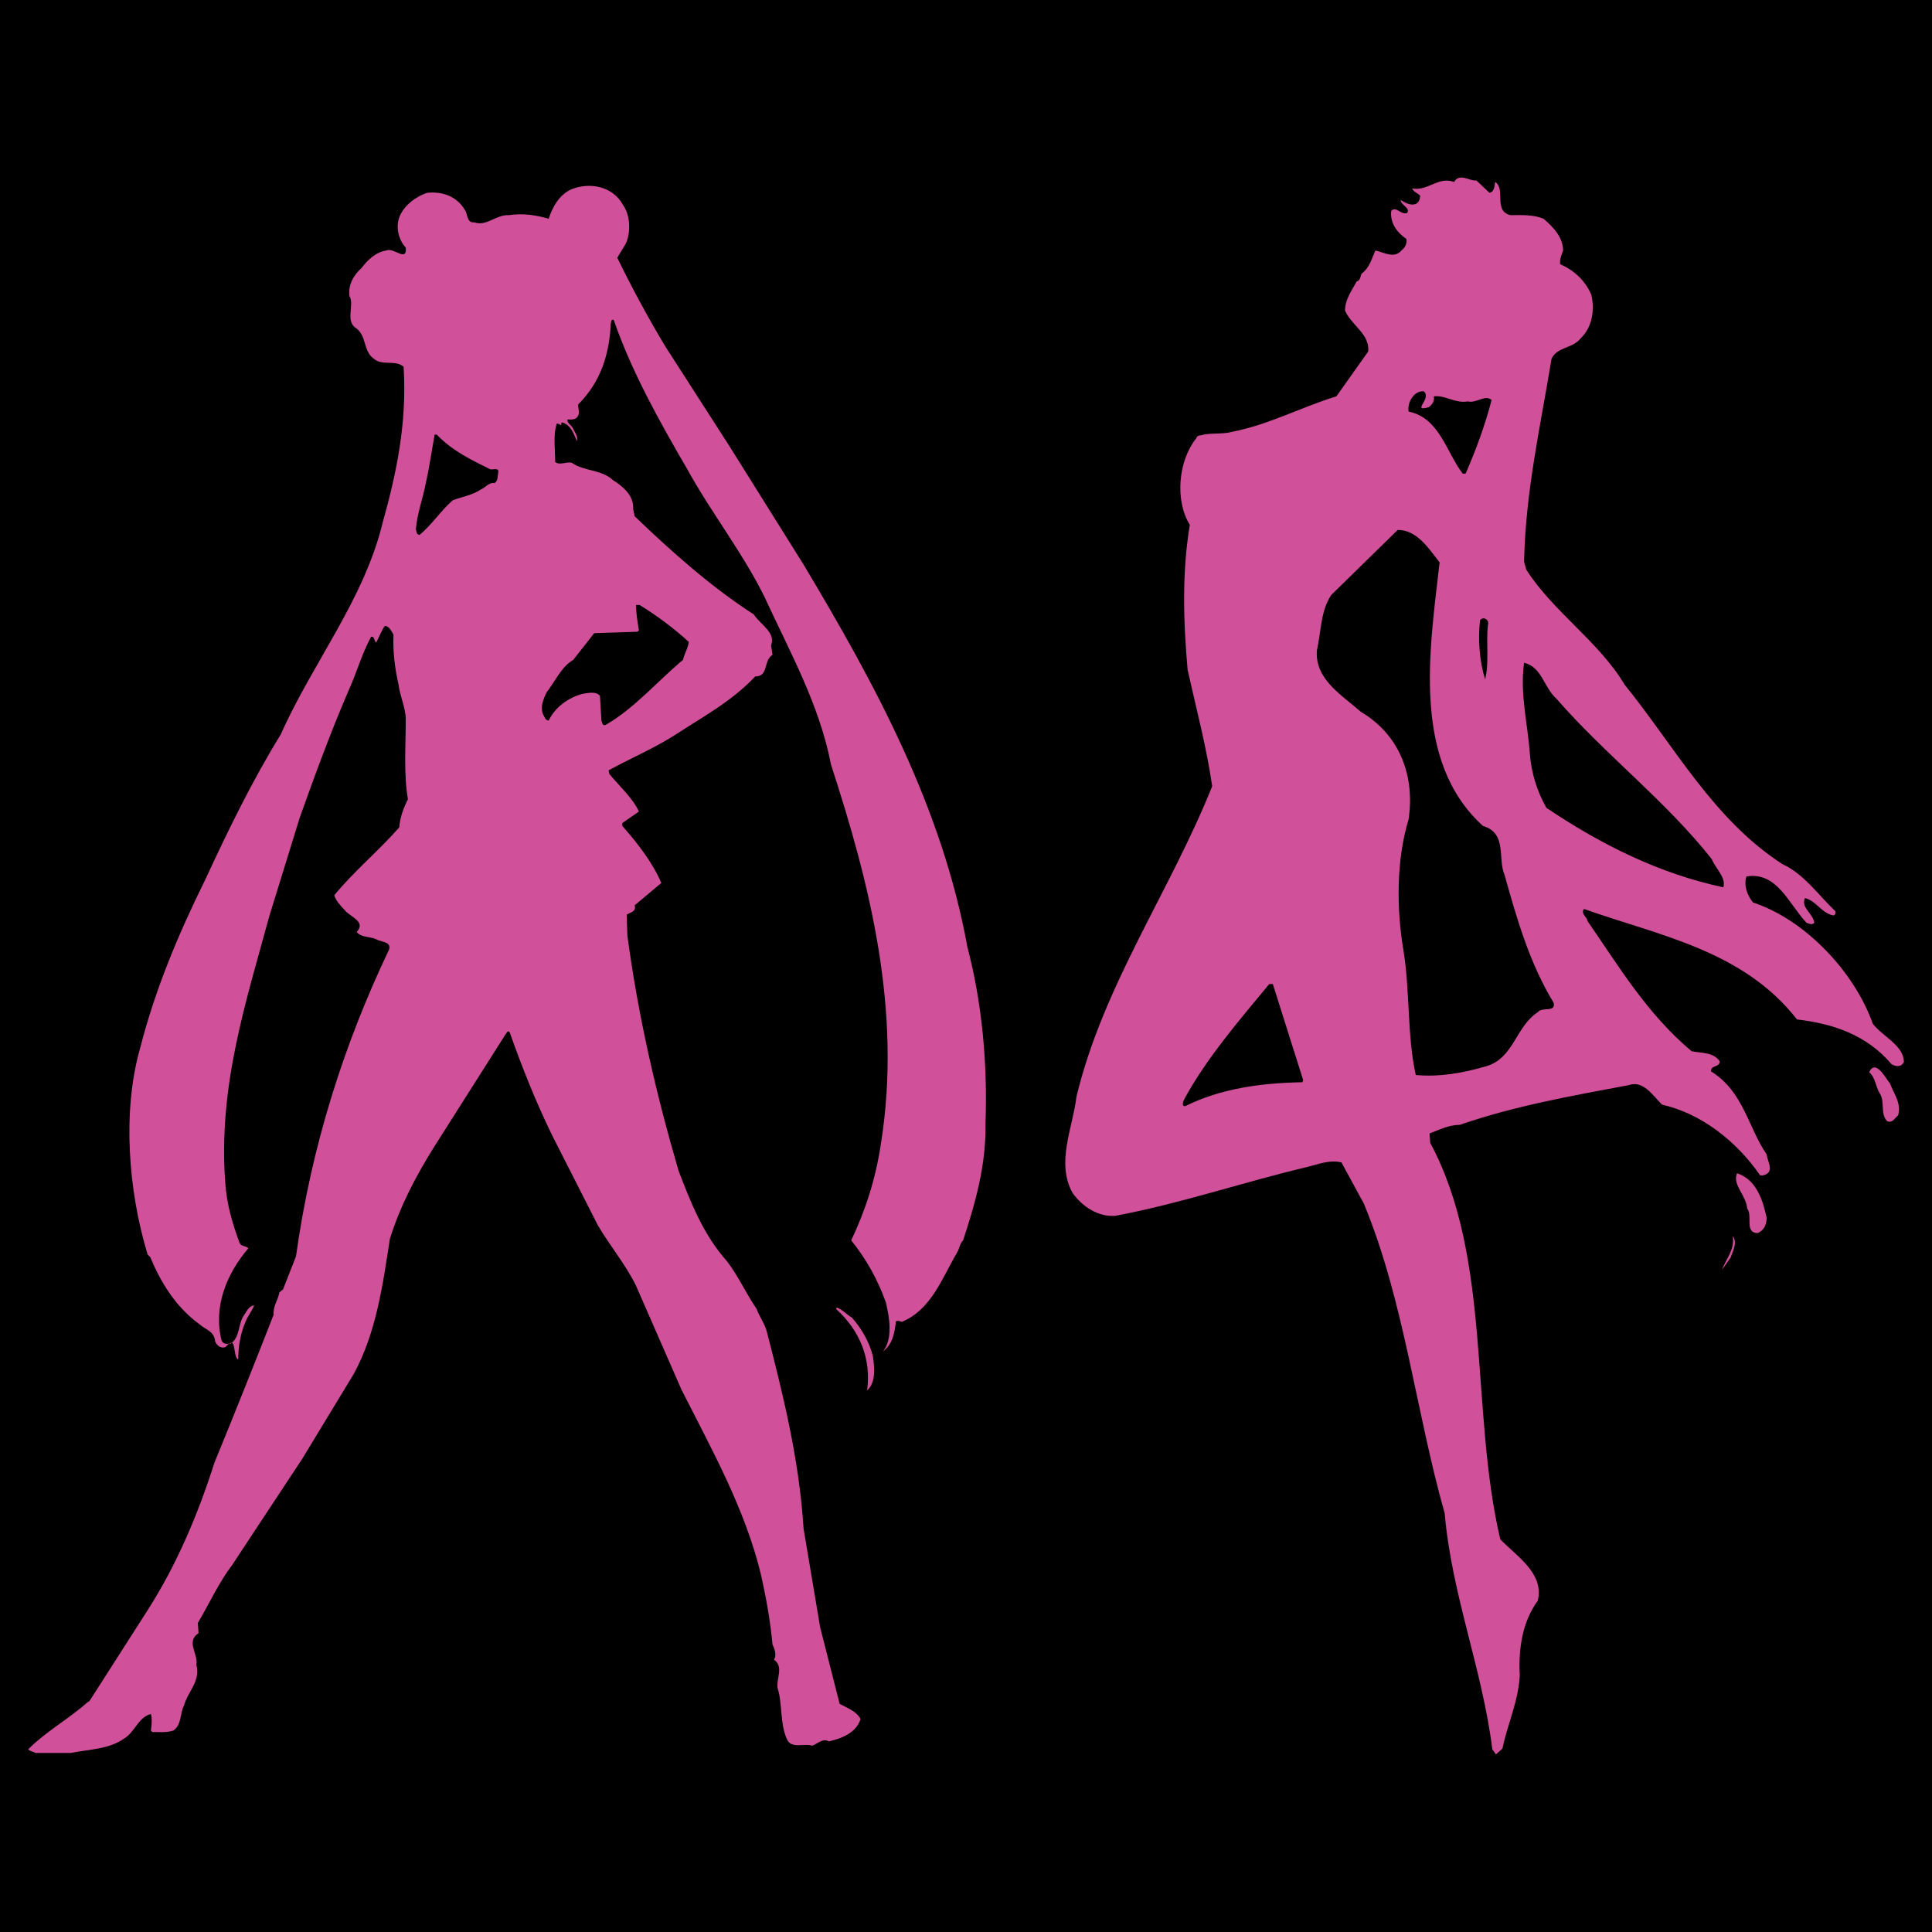
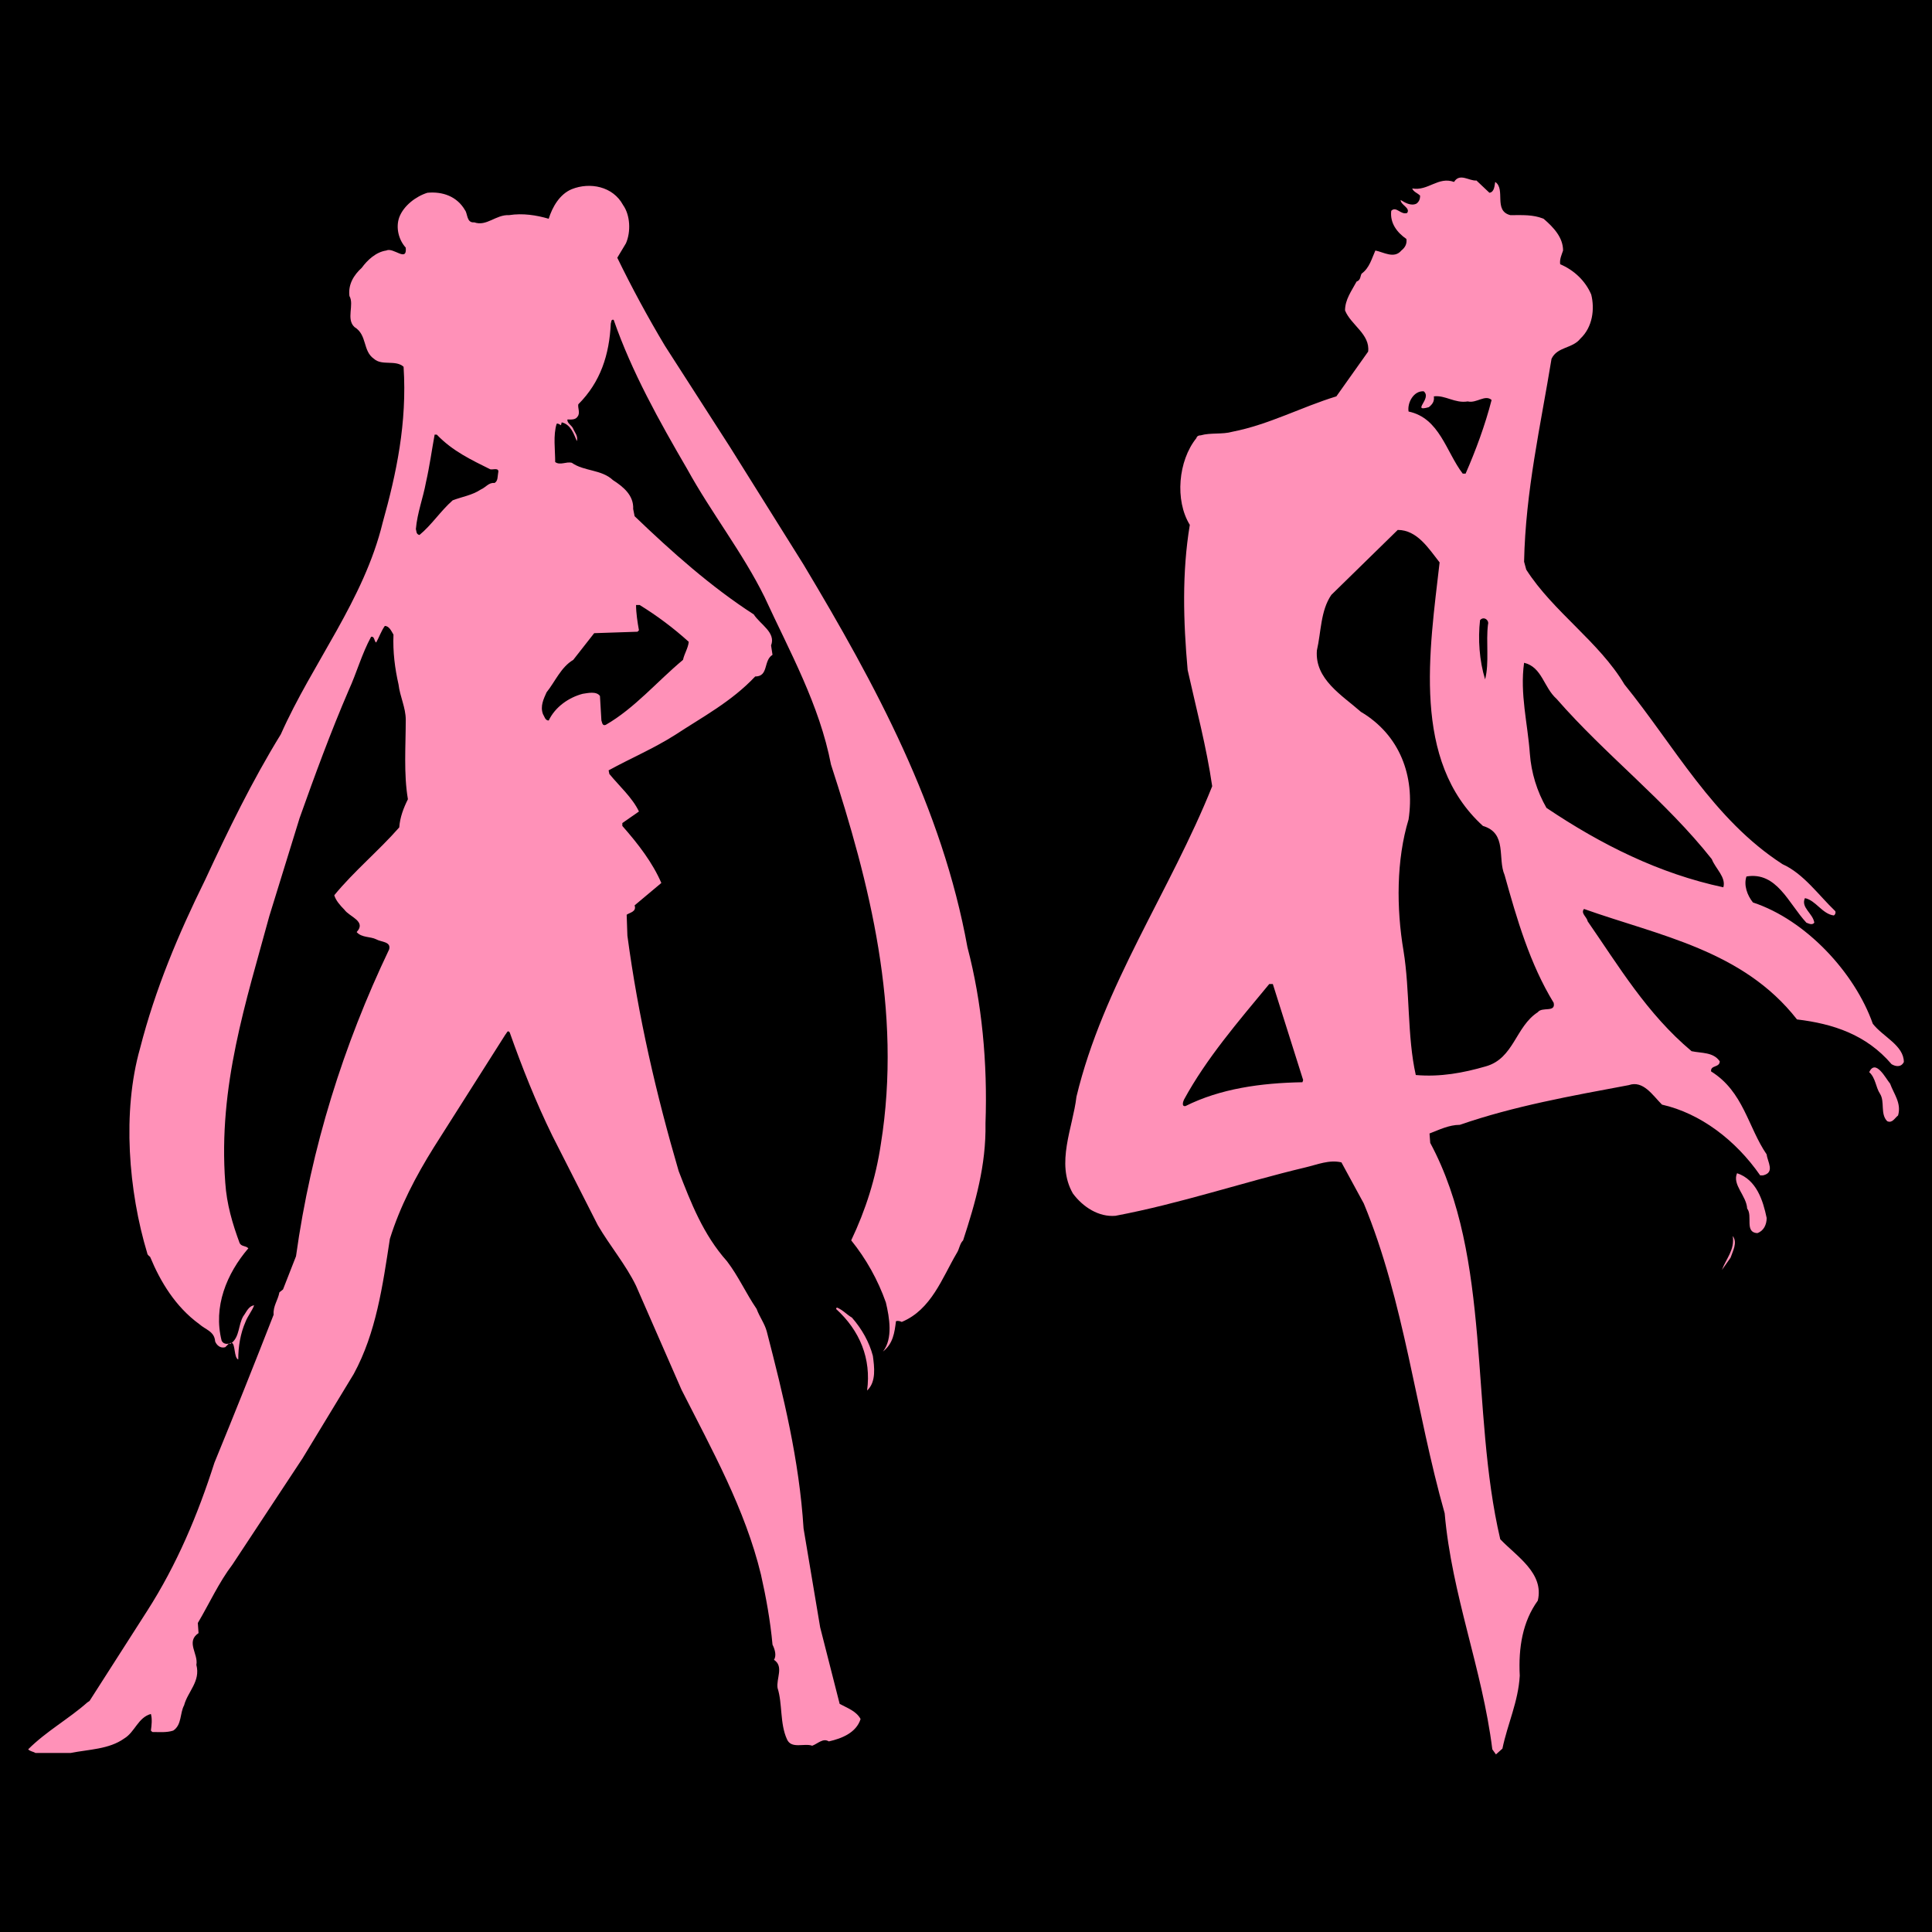
<svg xmlns="http://www.w3.org/2000/svg" width="2500" height="2500" viewBox="0 0 192.672 192.672">
  <path fill="#FFFD5" d="M0 0h192.672v192.672H0z" />
-   <g fill="#d05199">
+   <g fill="#ff91b8">
    <path d="M23.76 135.576c0-1.296.216-2.592.72-3.744.216-.576.648-1.08.864-1.656-.576.072-.792.72-1.08 1.08-.504.864-.36 2.016-1.152 2.664.36.072.216 1.512.648 1.656zM23.112 133.92c-.072 0-.144 0-.288.072h.216c0-.072.072-.072.072-.072z" />
    <path d="M96.48 94.464c-2.52-13.896-9.144-26.136-16.344-38.16l-7.344-11.736-6.48-10.08a115.664 115.664 0 0 1-4.752-8.784l.864-1.44c.504-1.152.432-2.808-.288-3.816-1.008-1.872-3.312-2.304-5.112-1.584-1.224.504-1.944 1.8-2.304 2.952-1.224-.36-2.592-.576-3.96-.36-1.296-.072-2.232 1.152-3.456.72-.792.072-.648-.864-.936-1.224-.792-1.368-2.232-1.872-3.744-1.728-1.152.36-2.376 1.296-2.808 2.448-.36 1.008-.072 2.232.648 3.024.144 1.512-1.224-.072-1.944.288-1.008.144-1.872.936-2.448 1.728-.792.72-1.368 1.656-1.224 2.808.504.864-.36 2.304.504 3.096 1.296.792.792 2.376 1.944 3.168.792.72 2.16.072 2.952.792.36 5.616-.72 10.656-2.088 15.552-1.872 7.704-6.984 13.968-10.152 21.096-2.88 4.68-5.256 9.576-7.56 14.544-2.664 5.4-4.968 10.872-6.48 16.776-1.8 6.336-1.152 14.256.72 20.448 0 .144.216.288.288.36 1.008 2.448 2.52 4.968 4.896 6.696.648.576 1.512.72 1.584 1.728.144.36.504.72 1.008.576l.36-.36c-.288.072-.576 0-.72-.288-.864-3.384.504-6.696 2.664-9.216-.288-.288-.648-.144-.864-.504-.72-1.944-1.296-3.888-1.44-6.048-.72-9.648 2.088-18.072 4.392-26.568l3.024-9.792c1.512-4.248 3.096-8.568 4.896-12.744.792-1.728 1.296-3.6 2.232-5.328.36-.072.288.432.504.576.288-.504.504-1.152.864-1.656.432 0 .648.504.864.864-.072 1.728.144 3.384.504 4.968.144 1.224.72 2.304.72 3.528 0 2.592-.216 5.4.216 7.92-.432.864-.792 1.8-.864 2.808-2.016 2.304-4.536 4.392-6.48 6.768.144.504.576 1.008 1.008 1.44.504.72 2.232 1.152 1.224 2.232.504.576 1.368.432 1.944.72.504.288 1.512.216 1.296 1.008-4.536 9.504-7.776 19.728-9.288 30.6l-1.296 3.312-.36.288c-.144.792-.648 1.368-.576 2.232a900.088 900.088 0 0 1-5.904 14.76c-1.656 5.184-3.744 10.152-6.696 14.76l-5.76 9-.216.144c-1.872 1.656-4.104 2.88-5.904 4.68.216.216.504.216.72.36h3.528c1.8-.36 3.816-.36 5.328-1.44 1.08-.648 1.368-2.088 2.664-2.448.144.504.072 1.152 0 1.656l.144.144c.72 0 1.44.072 2.088-.144.864-.576.648-1.728 1.08-2.52.36-1.368 1.656-2.376 1.224-4.032.216-1.08-1.08-2.304.216-3.168l-.072-1.008c1.152-1.944 2.088-4.032 3.456-5.832l6.984-10.584 5.112-8.424c2.232-4.104 2.88-8.784 3.6-13.464 1.008-3.24 2.592-6.264 4.392-9.144l7.128-11.232c.144-.144.216-.504.432-.216 1.224 3.456 2.592 6.912 4.248 10.296l4.536 8.928c1.224 2.088 2.808 3.96 3.816 6.048l4.536 10.368c3.024 5.976 6.336 11.88 7.92 18.432.504 2.232.936 4.608 1.152 6.984.216.432.432 1.08.144 1.512 1.008.648.216 1.872.36 2.808.504 1.584.216 3.528.936 5.112.432 1.008 1.728.36 2.52.648.576-.216 1.08-.792 1.656-.432 1.296-.288 2.736-.864 3.168-2.232-.432-.792-1.296-1.08-2.088-1.512l-1.944-7.632-1.656-9.864c-.432-6.84-2.016-13.248-3.672-19.656-.216-.792-.72-1.44-1.008-2.232-1.08-1.584-1.8-3.24-2.952-4.752-2.376-2.664-3.6-5.832-4.824-9-2.232-7.632-4.032-15.408-5.112-23.472l-.072-2.088c.288-.216 1.008-.288.792-.936.864-.72 1.8-1.512 2.664-2.232-.864-2.016-2.304-3.888-3.888-5.688v-.288l1.656-1.152c-.648-1.368-1.944-2.52-2.952-3.744l-.072-.36c2.232-1.224 4.464-2.16 6.624-3.528 2.736-1.8 5.616-3.312 7.992-5.832 1.368 0 .792-1.584 1.728-2.16l-.144-.936c.504-1.296-1.08-2.088-1.728-3.096-4.248-2.736-8.208-6.264-11.88-9.792l-.144-.72c.072-1.368-1.008-2.232-2.016-2.88-1.152-1.08-2.88-.864-4.104-1.728-.576-.144-1.152.288-1.656-.072 0-1.224-.216-2.664.144-3.816.144-.072.288.072.432.144l.072-.288c.936.216 1.224 1.224 1.512 1.872.144-.504-.216-.864-.36-1.224s-.648-.576-.576-.936c.288 0 .792.072 1.008-.288.288-.36 0-.864.072-1.224 2.232-2.232 3.096-4.968 3.24-8.064.072-.144 0-.432.288-.36 1.8 5.184 4.536 10.08 7.344 14.904 2.376 4.32 5.544 8.352 7.704 12.744 2.52 5.472 5.472 10.728 6.624 16.704 3.816 11.736 7.128 24.48 4.968 37.872-.504 3.384-1.512 6.552-2.952 9.576a20.994 20.994 0 0 1 3.456 6.192c.36 1.512.72 3.6-.288 4.896 1.008-.792 1.152-1.872 1.296-3.024.216-.072.432 0 .576.072 2.952-1.224 4.032-4.392 5.472-6.84.288-.432.288-.936.648-1.296 1.224-3.744 2.304-7.488 2.232-11.664.216-6.048-.36-12.096-1.8-17.568zM49.68 47.16c-.072.36 0 .792-.36 1.008-.576-.072-.864.432-1.368.648-.864.576-1.872.72-2.808 1.08-1.224 1.08-2.088 2.448-3.312 3.456-.36-.072-.288-.432-.36-.576.144-1.656.72-3.096 1.008-4.68.36-1.584.576-3.168.864-4.752h.216c1.584 1.656 3.456 2.52 5.328 3.456.288.072.936-.216.792.36zm7.488 18.648l2.088-2.664 4.32-.144.144-.144c-.144-.792-.288-1.728-.288-2.52h.36a33.411 33.411 0 0 1 4.896 3.672c-.072.648-.432 1.152-.576 1.8-2.592 2.16-4.824 4.824-7.704 6.48-.36.144-.36-.288-.432-.432l-.144-2.448c-.36-.504-1.224-.288-1.728-.216-1.368.36-2.736 1.296-3.384 2.664-.36 0-.432-.432-.576-.648-.288-.792.072-1.512.36-2.16.864-1.08 1.44-2.52 2.664-3.24z" />
    <path d="M84.96 131.4c-.504-.288-.936-.792-1.512-1.008l-.072.144c2.376 2.16 3.528 4.968 3.096 8.136.936-.864.72-2.376.576-3.456-.36-1.368-1.08-2.664-2.088-3.816z" />
    <g>
      <path d="M186.768 102.096c-1.8-5.112-6.696-10.368-11.952-12.096-.576-.72-.936-1.728-.648-2.592 3.024-.504 4.176 2.664 5.976 4.608.216.072.576.288.792 0-.144-.936-1.368-1.512-.936-2.448 1.08.216 1.728 1.584 2.88 1.728a.346.346 0 0 0 .144-.432c-1.656-1.584-3.168-3.744-5.256-4.68-6.912-4.464-10.8-11.808-15.768-17.928-2.52-4.248-7.128-7.272-9.792-11.448l-.216-.792c.144-7.056 1.656-13.608 2.736-20.232.576-1.224 2.088-1.008 2.88-2.016 1.224-1.152 1.44-2.952 1.08-4.392-.576-1.368-1.728-2.448-3.096-3.024-.072-.504.144-.936.288-1.368 0-1.296-.936-2.304-1.944-3.168-1.08-.432-2.088-.36-3.312-.36-1.728-.432-.432-2.592-1.512-3.312-.072.36-.072 1.008-.576 1.08L147.24 18c-.72.072-1.656-.792-2.232.144-1.584-.576-2.592.936-4.176.648.144.36.504.432.792.72 0 .288-.072.576-.36.792-.576.288-1.224-.144-1.584-.36 0 .504 1.008.792.648 1.296-.648.216-1.08-.72-1.584-.216-.144 1.224.576 2.16 1.512 2.808.072.504-.144.864-.504 1.152-.72.864-1.8.144-2.592 0-.36.792-.576 1.728-1.368 2.304-.144.216-.072.648-.504.792-.504.936-1.152 1.8-1.152 2.88.576 1.44 2.52 2.376 2.304 4.104l-3.168 4.464c-3.528 1.08-6.696 2.808-10.368 3.528-1.008.288-2.16.072-3.168.36-.216 0-.36.072-.432.288-1.8 2.232-2.16 6.192-.648 8.64-.792 4.752-.648 9.648-.216 14.472.864 3.888 1.872 7.632 2.448 11.592-4.176 10.44-10.872 19.872-13.536 30.96-.36 3.096-2.088 6.624-.36 9.648 1.008 1.368 2.592 2.376 4.248 2.232 6.48-1.224 12.6-3.312 18.936-4.824 1.224-.288 2.376-.792 3.6-.504l2.232 4.104c4.032 9.72 5.184 20.736 8.064 30.888.72 8.208 3.744 15.48 4.752 23.544l.36.504.648-.576c.504-2.448 1.584-4.68 1.728-7.272-.144-2.808.288-5.4 1.8-7.488.648-2.736-2.088-4.392-3.744-6.12-3.024-12.888-.792-28.008-6.984-39.528l-.072-.936c.936-.36 1.944-.864 3.024-.864 5.4-1.872 11.088-2.88 16.848-3.96 1.44-.504 2.376 1.008 3.312 1.944 3.816.864 7.344 3.528 9.792 7.056h.288c1.224-.288.432-1.368.36-2.088-1.872-2.736-2.304-6.264-5.544-8.28-.072-.648.864-.36.864-1.008-.648-.936-1.8-.792-2.808-1.008-4.464-3.744-7.272-8.496-10.368-12.96-.072-.432-.72-.792-.36-1.224 7.488 2.664 15.84 4.104 21.24 11.016 3.6.432 6.912 1.512 9.432 4.464.36.216.936.36 1.224-.216 0-1.656-2.088-2.52-3.096-3.816zm-56.88 5.832c-4.176.072-8.208.648-11.664 2.376-.432.072-.216-.504-.144-.648 2.232-4.104 5.4-7.776 8.496-11.52h.36l3.024 9.576-.072.216zm12.096-68.904c.864.72-1.296 2.088.504 1.584.36-.288.576-.576.504-1.08 1.152-.144 2.088.72 3.384.504.864.216 1.728-.72 2.376-.144-.648 2.52-1.584 5.04-2.592 7.344h-.288c-1.656-2.16-2.304-5.544-5.4-6.192-.144-.864.504-2.088 1.512-2.016zm6.12 28.728c-.576-1.872-.72-4.032-.504-5.904.36-.432.936 0 .792.432-.216 1.728.144 3.816-.288 5.472zm5.256 33.192c-2.232 1.44-2.376 4.608-5.184 5.4-2.232.648-4.536 1.08-6.984.864-.864-3.816-.576-8.424-1.224-12.384-.72-4.248-.72-9.072.504-13.104.648-4.32-.864-8.424-4.752-10.728-1.872-1.656-4.608-3.24-4.392-6.12.432-1.872.36-3.96 1.44-5.544l6.624-6.48c1.944 0 3.096 1.872 4.176 3.24-1.008 8.784-2.808 19.8 4.32 26.28 2.448.72 1.44 3.24 2.16 4.896 1.224 4.392 2.52 8.856 4.896 12.744.216 1.008-1.152.36-1.584.936zm18.504-12.456c-6.408-1.368-12.168-4.248-17.64-7.92a12.792 12.792 0 0 1-1.656-5.4c-.216-3.024-1.008-5.976-.576-9.072 1.8.432 1.944 2.448 3.24 3.6 4.896 5.616 10.872 10.152 15.48 15.984.36.936 1.44 1.8 1.152 2.808z" />
      <path d="M186.408 106.92c.648.576.648 1.512 1.08 2.16.504.792 0 2.016.72 2.736.504.216.72-.288 1.08-.576.36-1.224-.432-2.16-.792-3.168-.432-.504-1.44-2.52-2.088-1.152zM173.232 117c-.504 1.152.936 2.232 1.008 3.528.576.72-.288 2.376 1.008 2.448.648-.216.936-.864.936-1.512-.36-1.728-1.008-3.816-2.952-4.464zM171.72 126.648l.864-1.224c.216-.648.72-1.512.216-2.16.216 1.368-.648 2.232-1.08 3.384z" />
    </g>
  </g>
</svg>
